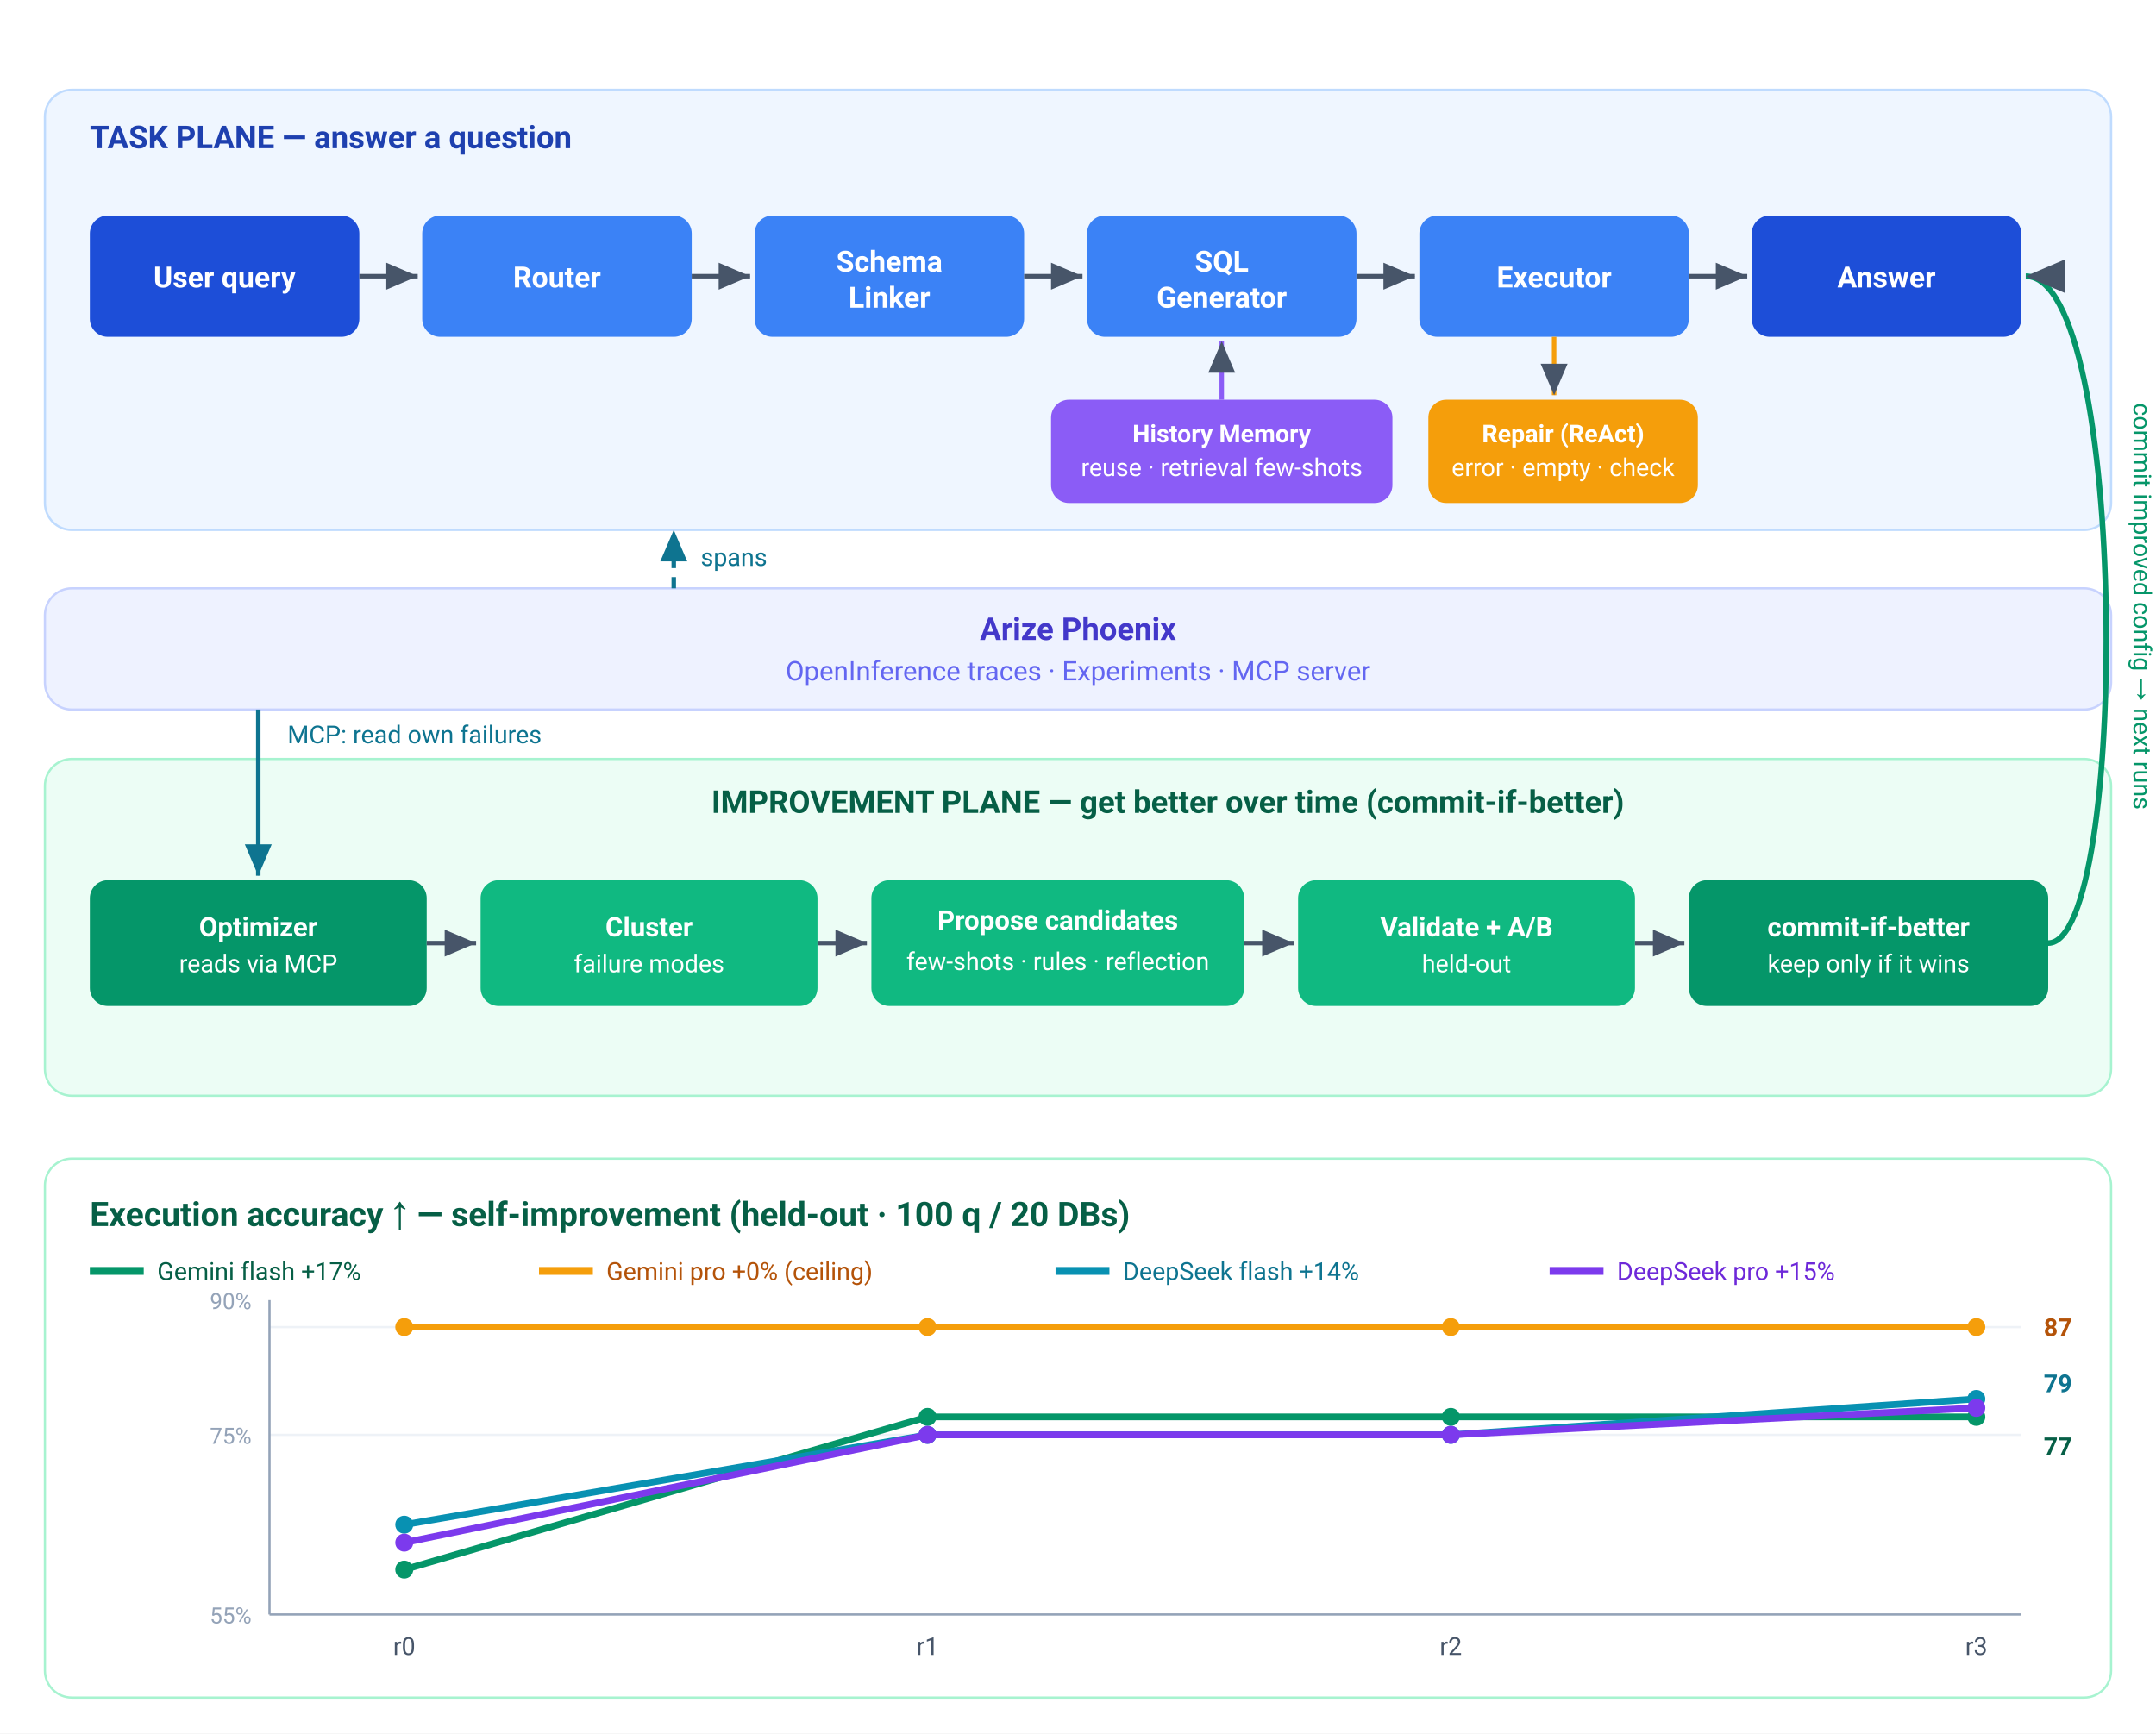
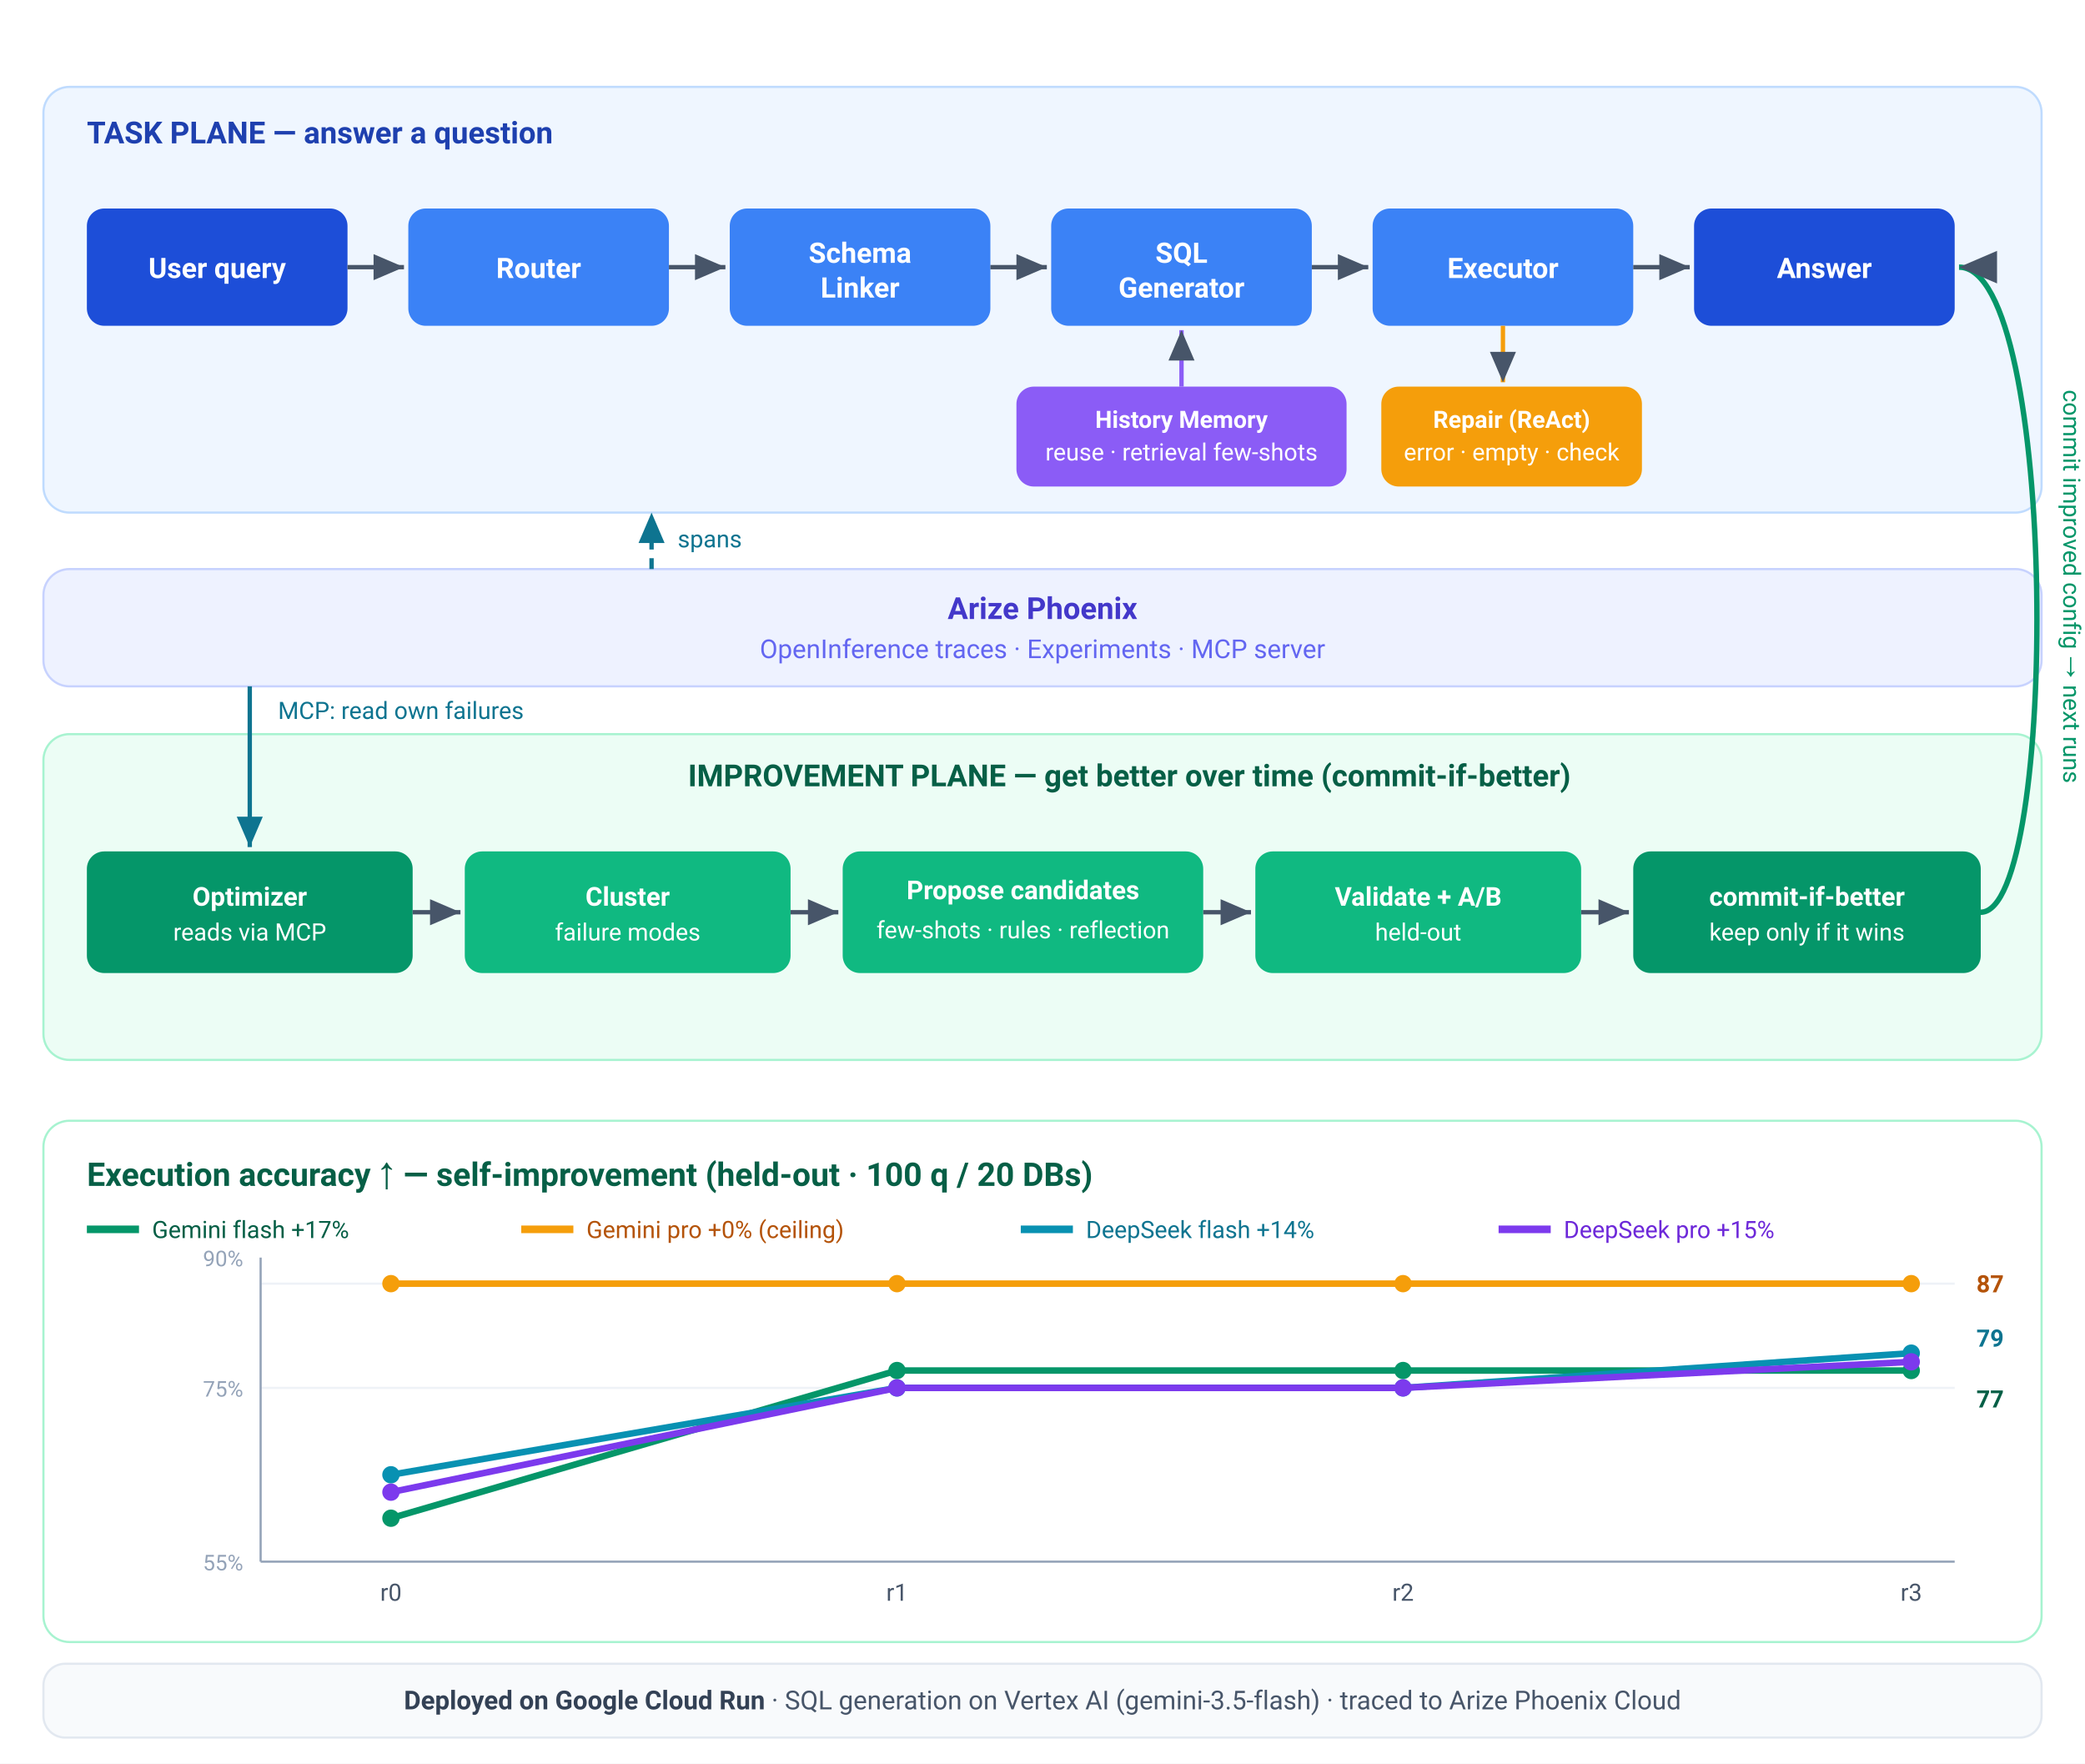
- <svg xmlns="http://www.w3.org/2000/svg" width="960" height="772" viewBox="0 0 960 772" font-family="-apple-system, Segoe UI, Roboto, Helvetica, Arial, sans-serif">
+ <svg xmlns="http://www.w3.org/2000/svg" width="960" height="812" viewBox="0 0 960 812" font-family="-apple-system, Segoe UI, Roboto, Helvetica, Arial, sans-serif">
  <defs>
    <marker id="arr" markerWidth="9" markerHeight="9" refX="7" refY="3" orient="auto">
      <path d="M0,0 L7,3 L0,6 Z" fill="#475569" />
    </marker>
    <marker id="arrL" markerWidth="9" markerHeight="9" refX="7" refY="3" orient="auto">
      <path d="M0,0 L7,3 L0,6 Z" fill="#0e7490" />
    </marker>
  </defs>
-   <rect x="0" y="0" width="960" height="772" fill="#ffffff" />
+   <rect x="0" y="0" width="960" height="812" fill="#ffffff" />
  <rect x="20" y="40" width="920" height="196" rx="12" fill="#eff6ff" stroke="#bfdbfe" />
  <text x="40" y="66" font-size="14" font-weight="700" fill="#1e40af">TASK PLANE — answer a question</text>
  <g font-size="13" font-weight="600" fill="#ffffff" text-anchor="middle">
    <rect x="40" y="96" width="120" height="54" rx="8" fill="#1d4ed8" />
    <text x="100" y="128">User query</text>
    <rect x="188" y="96" width="120" height="54" rx="8" fill="#3b82f6" />
    <text x="248" y="128">Router</text>
    <rect x="336" y="96" width="120" height="54" rx="8" fill="#3b82f6" />
    <text x="396" y="121">Schema</text>
    <text x="396" y="137">Linker</text>
    <rect x="484" y="96" width="120" height="54" rx="8" fill="#3b82f6" />
    <text x="544" y="121">SQL</text>
    <text x="544" y="137">Generator</text>
    <rect x="632" y="96" width="120" height="54" rx="8" fill="#3b82f6" />
    <text x="692" y="128">Executor</text>
    <rect x="780" y="96" width="120" height="54" rx="8" fill="#1d4ed8" />
    <text x="840" y="128">Answer</text>
  </g>
  <g stroke="#475569" stroke-width="2" marker-end="url(#arr)" fill="none">
    <path d="M160,123 L186,123" />
    <path d="M308,123 L334,123" />
    <path d="M456,123 L482,123" />
    <path d="M604,123 L630,123" />
    <path d="M752,123 L778,123" />
  </g>
  <g font-size="11" fill="#ffffff" text-anchor="middle">
    <rect x="468" y="178" width="152" height="46" rx="8" fill="#8b5cf6" />
    <text x="544" y="197" font-weight="600">History Memory</text>
    <text x="544" y="212">reuse · retrieval few-shots</text>
    <rect x="636" y="178" width="120" height="46" rx="8" fill="#f59e0b" />
    <text x="696" y="197" font-weight="600">Repair (ReAct)</text>
    <text x="696" y="212">error · empty · check</text>
  </g>
  <g stroke="#8b5cf6" stroke-width="2" marker-end="url(#arr)" fill="none">
    <path d="M544,178 L544,152" />
  </g>
  <g stroke="#f59e0b" stroke-width="2" marker-end="url(#arr)" fill="none">
    <path d="M692,150 L692,176" />
  </g>
  <rect x="20" y="262" width="920" height="54" rx="12" fill="#eef2ff" stroke="#c7d2fe" />
  <text x="480" y="285" text-anchor="middle" font-size="14" font-weight="700" fill="#4338ca">Arize Phoenix</text>
  <text x="480" y="303" text-anchor="middle" font-size="12" fill="#6366f1">OpenInference traces  ·  Experiments  ·  MCP server</text>
  <g stroke="#0e7490" stroke-width="2" stroke-dasharray="5 4" marker-end="url(#arrL)" fill="none">
    <path d="M300,262 L300,236" />
  </g>
  <text x="312" y="252" font-size="11" fill="#0e7490">spans</text>
  <rect x="20" y="338" width="920" height="150" rx="12" fill="#ecfdf5" stroke="#a7f3d0" />
  <text x="520" y="362" text-anchor="middle" font-size="14" font-weight="700" fill="#065f46">IMPROVEMENT PLANE — get better over time (commit-if-better)</text>
  <g font-size="12" font-weight="600" fill="#ffffff" text-anchor="middle">
    <rect x="40" y="392" width="150" height="56" rx="8" fill="#059669" />
    <text x="115" y="417">Optimizer</text>
    <text x="115" y="433" font-size="11" font-weight="400">reads via MCP</text>
    <rect x="214" y="392" width="150" height="56" rx="8" fill="#10b981" />
    <text x="289" y="417">Cluster</text>
    <text x="289" y="433" font-size="11" font-weight="400">failure modes</text>
    <rect x="388" y="392" width="166" height="56" rx="8" fill="#10b981" />
    <text x="471" y="414">Propose candidates</text>
    <text x="471" y="432" font-size="11" font-weight="400">few-shots · rules · reflection</text>
    <rect x="578" y="392" width="150" height="56" rx="8" fill="#10b981" />
    <text x="653" y="417">Validate + A/B</text>
    <text x="653" y="433" font-size="11" font-weight="400">held-out</text>
    <rect x="752" y="392" width="160" height="56" rx="8" fill="#059669" />
    <text x="832" y="417">commit-if-better</text>
    <text x="832" y="433" font-size="11" font-weight="400">keep only if it wins</text>
  </g>
  <g stroke="#475569" stroke-width="2" marker-end="url(#arr)" fill="none">
    <path d="M190,420 L212,420" />
    <path d="M364,420 L386,420" />
    <path d="M554,420 L576,420" />
    <path d="M728,420 L750,420" />
  </g>
  <g stroke="#0e7490" stroke-width="2" marker-end="url(#arrL)" fill="none">
    <path d="M115,316 L115,390" />
  </g>
  <text x="128" y="331" font-size="11" fill="#0e7490">MCP: read own failures</text>
  <path d="M912,420 C 948,420 948,123 902,123" fill="none" stroke="#059669" stroke-width="2.5" marker-end="url(#arr)" />
  <text x="950" y="270" font-size="11" fill="#059669" text-anchor="middle" transform="rotate(90 950 270)">commit improved config → next runs</text>
  <rect x="20" y="516" width="920" height="240" rx="12" fill="#ffffff" stroke="#a7f3d0" />
  <text x="40" y="546" font-size="15" font-weight="700" fill="#065f46">Execution accuracy ↑ — self-improvement (held-out · 100 q / 20 DBs)</text>
  <g font-size="11">
    <line x1="40" y1="566" x2="64" y2="566" stroke="#059669" stroke-width="3.5" />
    <text x="70" y="570" fill="#065f46">Gemini flash +17%</text>
    <line x1="240" y1="566" x2="264" y2="566" stroke="#f59e0b" stroke-width="3.5" />
    <text x="270" y="570" fill="#b45309">Gemini pro +0% (ceiling)</text>
    <line x1="470" y1="566" x2="494" y2="566" stroke="#0891b2" stroke-width="3.5" />
    <text x="500" y="570" fill="#0e7490">DeepSeek flash +14%</text>
    <line x1="690" y1="566" x2="714" y2="566" stroke="#7c3aed" stroke-width="3.5" />
    <text x="720" y="570" fill="#6d28d9">DeepSeek pro +15%</text>
  </g>
  <g stroke="#eef2f7" stroke-width="1">
    <line x1="120" y1="591" x2="900" y2="591" />
    <line x1="120" y1="639" x2="900" y2="639" />
  </g>
  <g stroke="#94a3b8" stroke-width="1">
    <line x1="120" y1="579" x2="120" y2="719" />
    <line x1="120" y1="719" x2="900" y2="719" />
  </g>
  <g font-size="10" fill="#94a3b8" text-anchor="end">
    <text x="112" y="583">90%</text>
    <text x="112" y="643">75%</text>
    <text x="112" y="723">55%</text>
  </g>
  <g font-size="11" fill="#475569" text-anchor="middle">
    <text x="180" y="737">r0</text>
    <text x="413" y="737">r1</text>
    <text x="646" y="737">r2</text>
    <text x="880" y="737">r3</text>
  </g>
  <polyline points="180,699 413,631 646,631 880,631" fill="none" stroke="#059669" stroke-width="3" />
  <g fill="#059669">
    <circle cx="180" cy="699" r="4" />
    <circle cx="413" cy="631" r="4" />
    <circle cx="646" cy="631" r="4" />
    <circle cx="880" cy="631" r="4" />
  </g>
  <polyline points="180,591 413,591 646,591 880,591" fill="none" stroke="#f59e0b" stroke-width="3" />
  <g fill="#f59e0b">
    <circle cx="180" cy="591" r="4" />
    <circle cx="413" cy="591" r="4" />
    <circle cx="646" cy="591" r="4" />
    <circle cx="880" cy="591" r="4" />
  </g>
  <polyline points="180,679 413,639 646,639 880,623" fill="none" stroke="#0891b2" stroke-width="3" />
  <g fill="#0891b2">
    <circle cx="180" cy="679" r="4" />
    <circle cx="413" cy="639" r="4" />
    <circle cx="646" cy="639" r="4" />
    <circle cx="880" cy="623" r="4" />
  </g>
  <polyline points="180,687 413,639 646,639 880,627" fill="none" stroke="#7c3aed" stroke-width="3" />
  <g fill="#7c3aed">
    <circle cx="180" cy="687" r="4" />
    <circle cx="413" cy="639" r="4" />
    <circle cx="646" cy="639" r="4" />
    <circle cx="880" cy="627" r="4" />
  </g>
  <g font-size="11" font-weight="700">
    <text x="910" y="595" fill="#b45309">87</text>
    <text x="910" y="620" fill="#0e7490">79</text>
    <text x="910" y="648" fill="#065f46">77</text>
  </g>
+   <rect x="20" y="766" width="920" height="34" rx="10" fill="#f8fafc" stroke="#e2e8f0" />
+   <text x="480" y="787" text-anchor="middle" font-size="12" fill="#475569">
+     <tspan font-weight="700" fill="#334155">Deployed on Google Cloud Run</tspan>   ·   SQL generation on Vertex AI (gemini-3.5-flash)   ·   traced to Arize Phoenix Cloud</text>
</svg>
